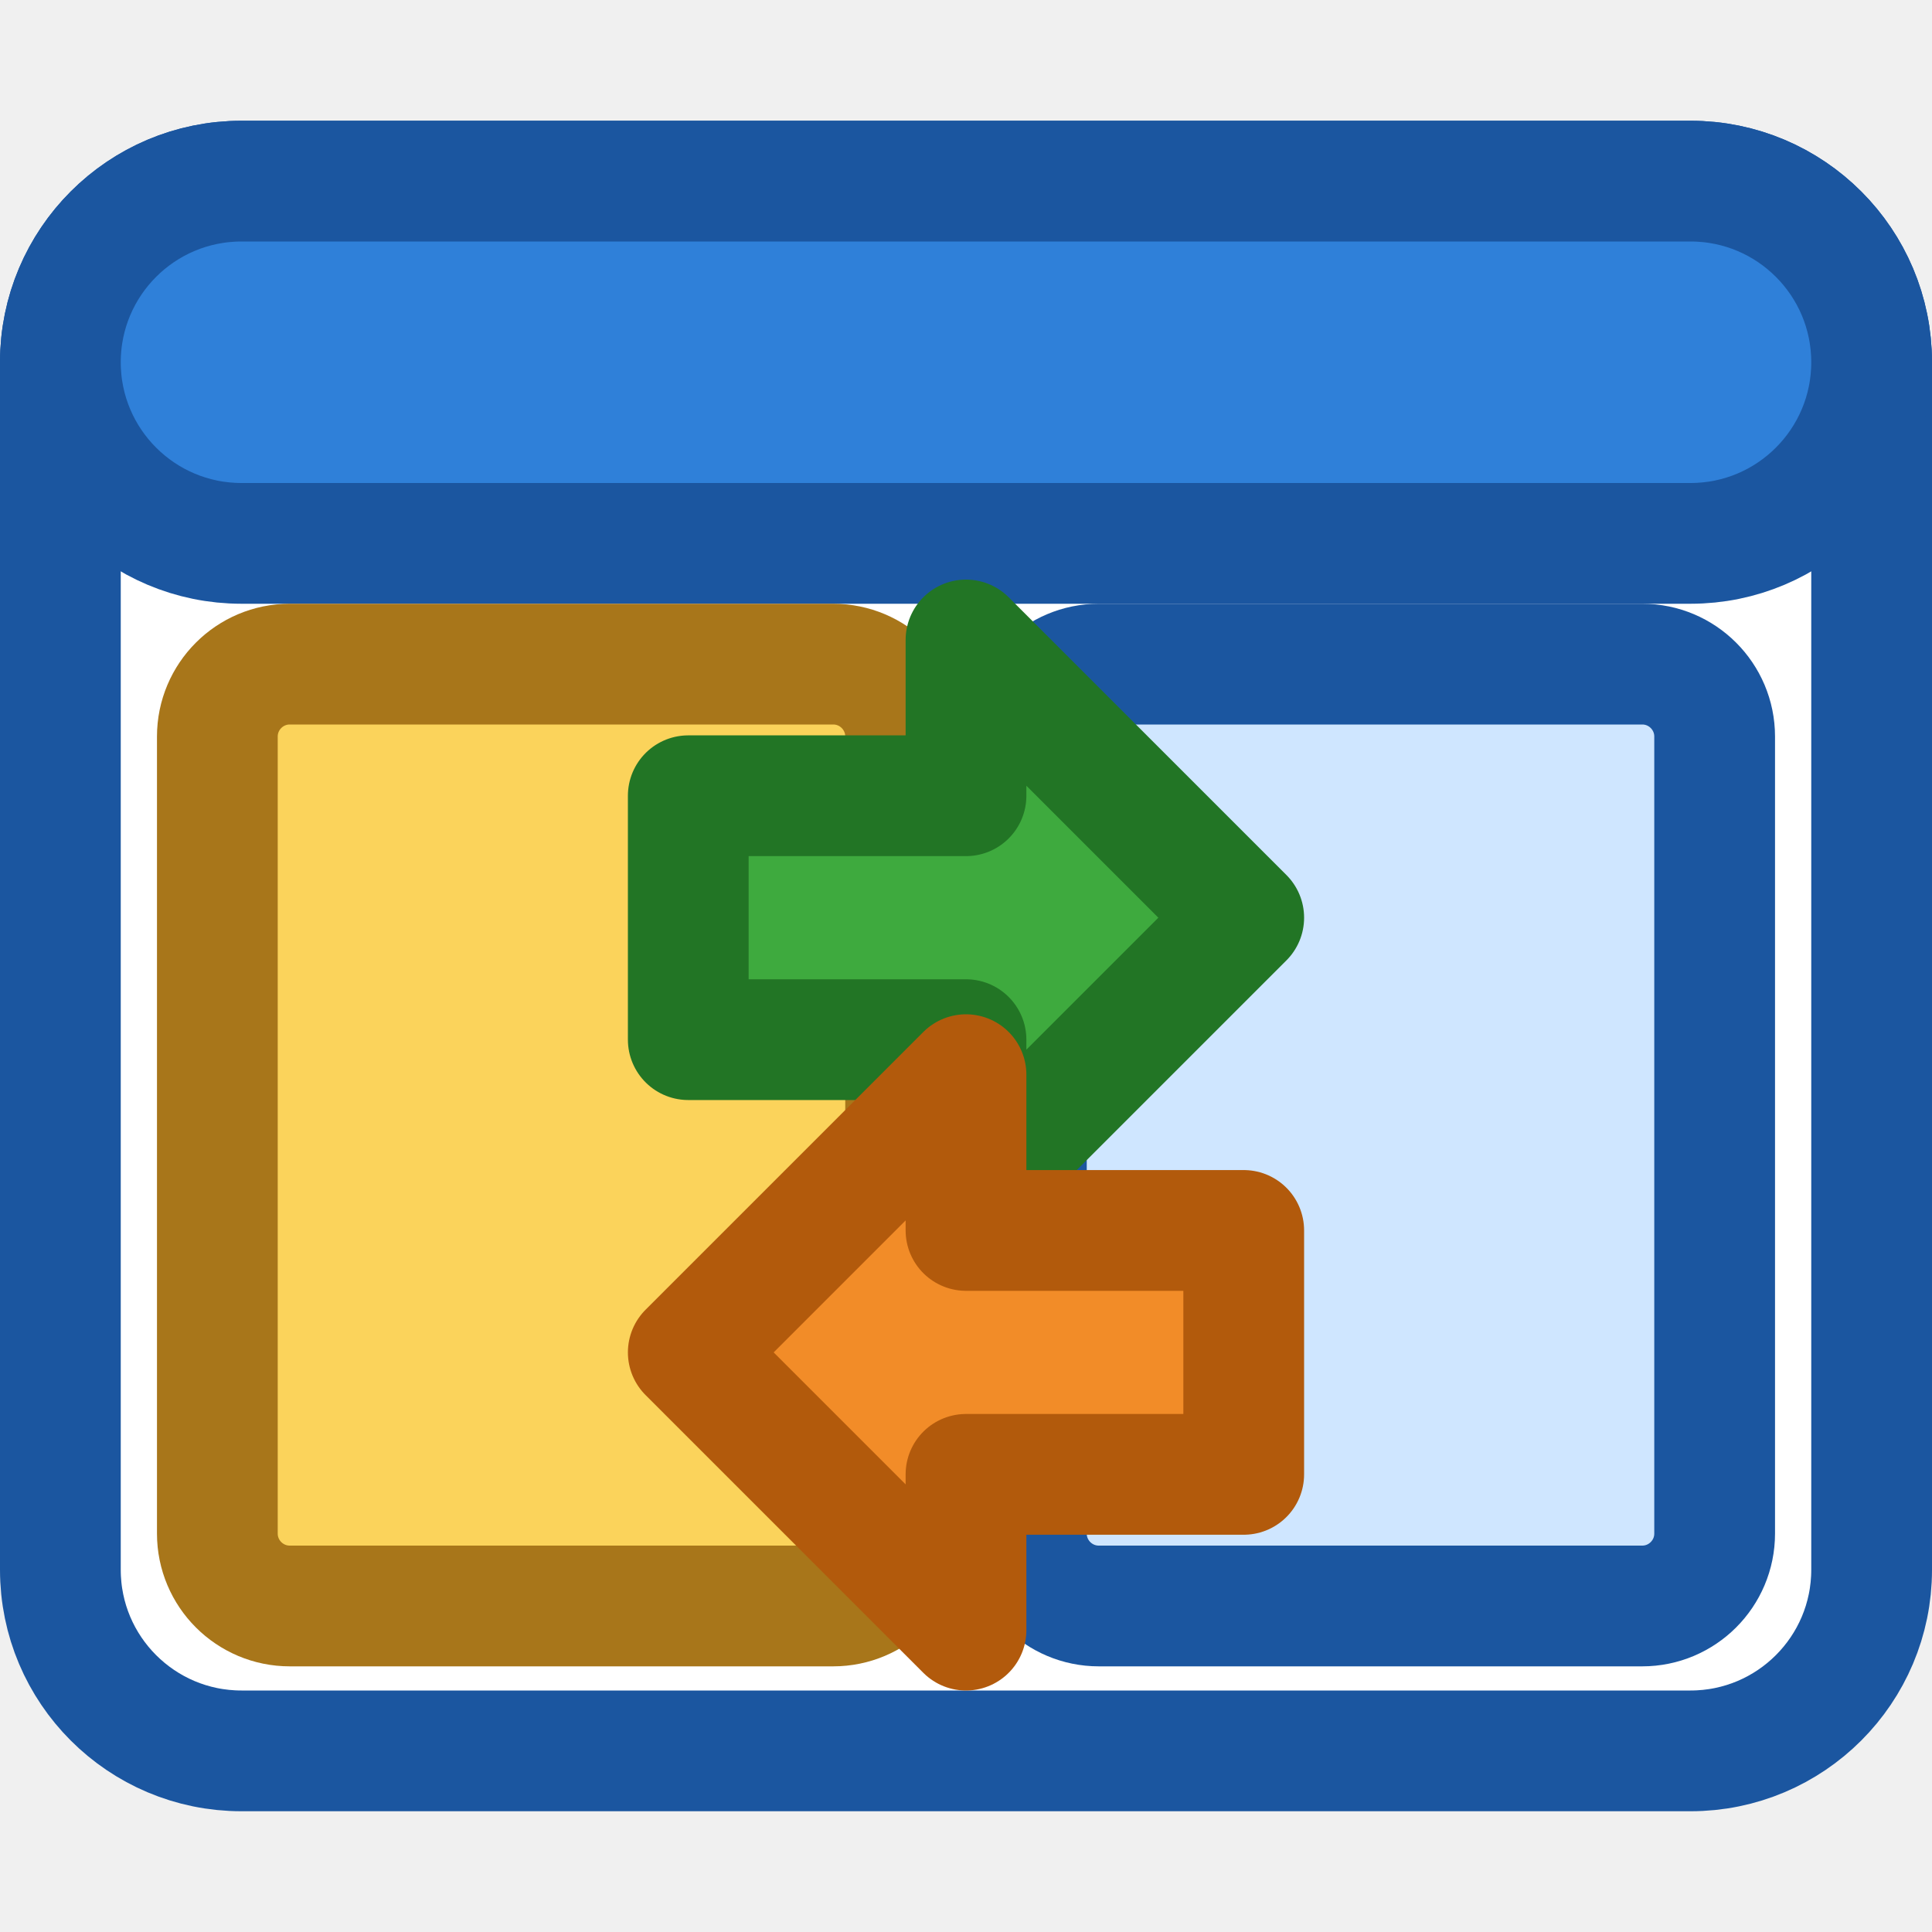
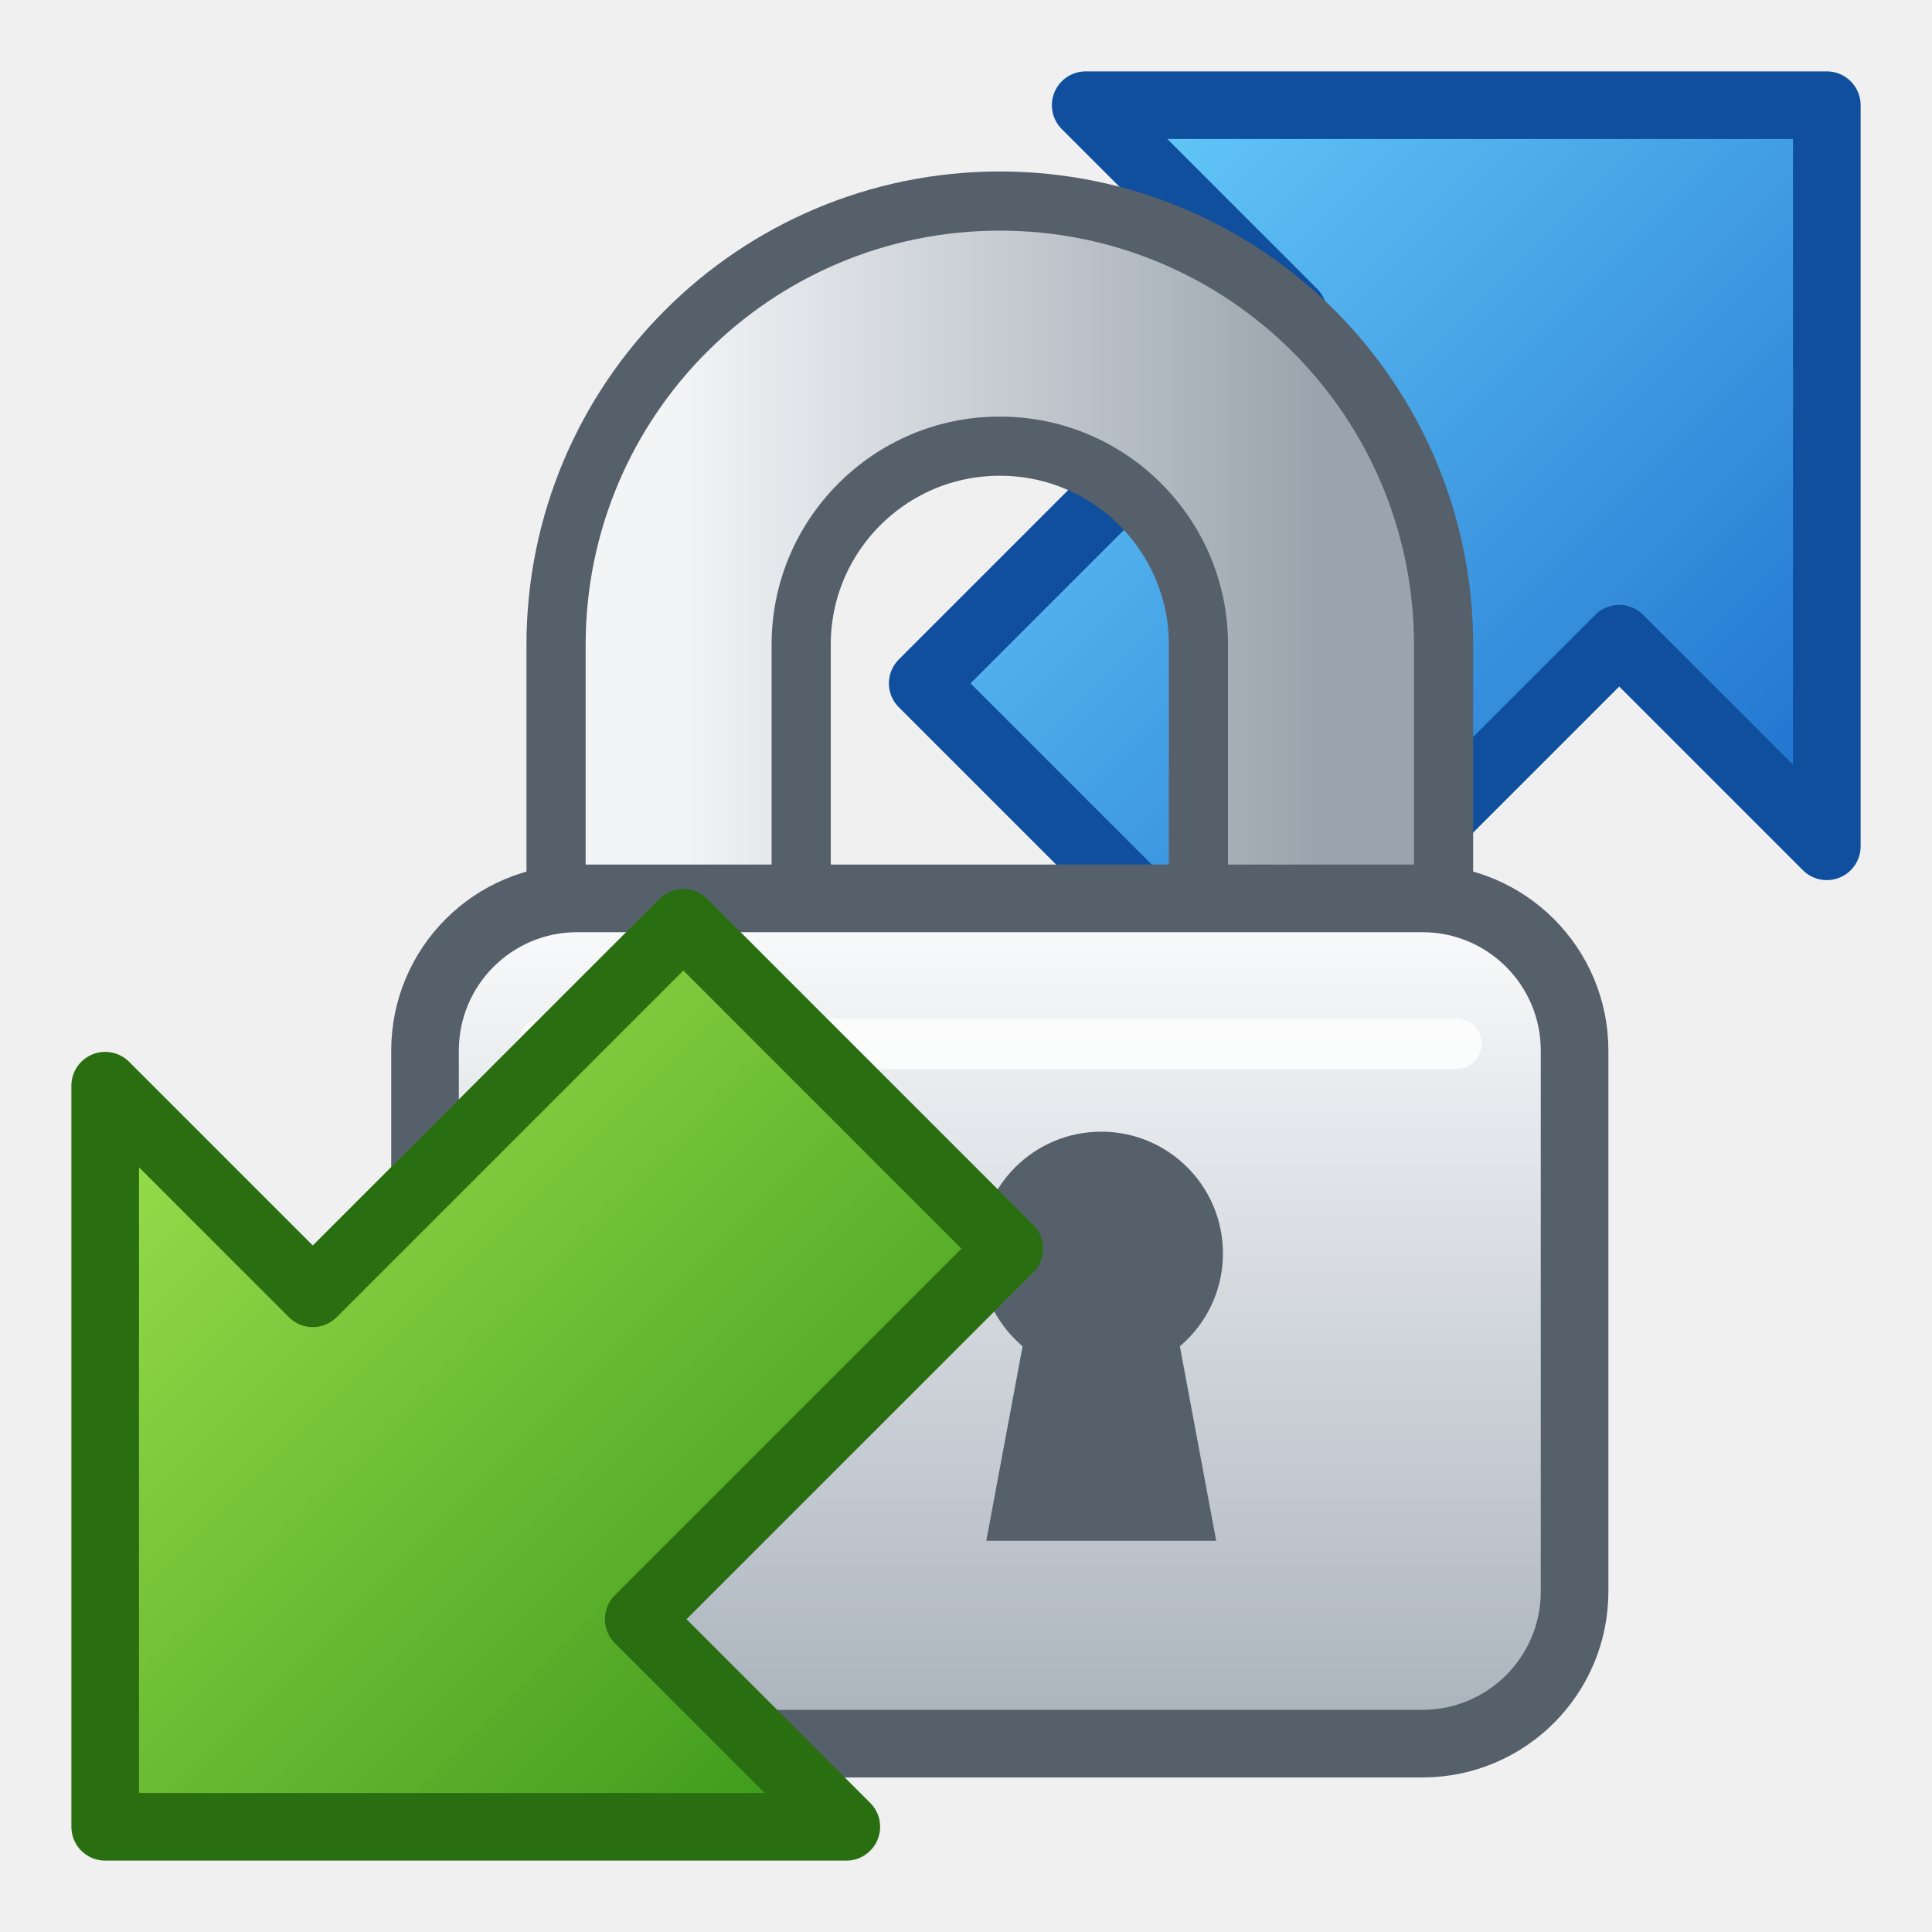
- <svg xmlns="http://www.w3.org/2000/svg" width="16" height="16" viewBox="0 0 16 16">
-   <rect x="0.5" y="1.5" width="15" height="13" fill="#ffffff" rx="1.5" stroke="#1b56a0" stroke-width="1" />
-   <rect x="0.5" y="1.5" width="15" height="3" fill="#2f80d9" rx="1.5" stroke="#1b56a0" stroke-width="1" />
-   <rect x="1.8" y="5.5" width="5.7" height="7.8" fill="#fbd35b" rx="0.6" stroke="#a8761a" stroke-width="1" />
-   <rect x="8.5" y="5.5" width="5.7" height="7.8" fill="#cfe6ff" rx="0.6" stroke="#1b56a0" stroke-width="1" />
-   <polygon points="10.30,7.60 8.00,9.90 8.00,8.61 5.70,8.61 5.70,6.59 8.00,6.59 8.00,5.30" fill="#3eaa3e" stroke="#227525" stroke-width="1" stroke-linejoin="round" />
-   <polygon points="5.70,11.20 8.00,8.90 8.00,10.19 10.30,10.19 10.30,12.21 8.00,12.21 8.00,13.50" fill="#f28c28" stroke="#b25a0c" stroke-width="1" stroke-linejoin="round" />
+ <svg xmlns="http://www.w3.org/2000/svg" width="64" height="64" viewBox="0 0 64 64">
+   <defs>
+     <linearGradient id="upload" x1="0" y1="0" x2="1" y2="1">
+       <stop offset="0" stop-color="#6fd6ff" />
+       <stop offset="1" stop-color="#1565c8" />
+     </linearGradient>
+     <linearGradient id="download" x1="0" y1="0" x2="1" y2="1">
+       <stop offset="0" stop-color="#a6e852" />
+       <stop offset="1" stop-color="#2f8f14" />
+     </linearGradient>
+     <linearGradient id="body" x1="0" y1="0" x2="0" y2="1">
+       <stop offset="0" stop-color="#fbfcfd" />
+       <stop offset="1" stop-color="#a9b2bc" />
+     </linearGradient>
+     <linearGradient id="shackle" x1="0" y1="0" x2="1" y2="0">
+       <stop offset="0" stop-color="#f2f4f6" />
+       <stop offset="1" stop-color="#9aa4ae" />
+     </linearGradient>
+   </defs>
+   <g transform="translate(32,32) scale(1.12) translate(-32,-32)">
+     <polygon points="57.46,6.54 57.46,28.46 51.32,22.32 40.36,33.28 30.72,23.64 41.68,12.68 35.54,6.54" fill="url(#upload)" stroke="#0f4f9e" stroke-width="2" stroke-linejoin="round" />
+     <path d="M23.5,32 V22.5 a9.5,9.5 0 0 1 19,0 V32" fill="none" stroke="#56606b" stroke-width="9" stroke-linejoin="round" stroke-linecap="round" />
+     <path d="M23.5,32 V22.5 a9.5,9.5 0 0 1 19,0 V32" fill="none" stroke="url(#shackle)" stroke-width="5.5" stroke-linejoin="round" stroke-linecap="round" />
+     <rect x="16" y="30" width="34" height="25" fill="url(#body)" rx="4.5" stroke="#56606b" stroke-width="2" />
+     <path d="M19.5,34.3 h27" fill="none" stroke="#ffffffcc" stroke-width="1.5" stroke-linejoin="round" stroke-linecap="round" />
+     <circle cx="36" cy="40.5" r="3.6" fill="#56606b" />
+     <path d="M34,41.5 h4 l1.4,7.5 h-6.8 z" fill="#56606b" />
+     <polygon points="6.54,57.46 6.54,35.54 12.68,41.68 23.64,30.72 33.28,40.36 22.32,51.32 28.46,57.46" fill="url(#download)" stroke="#2a6e12" stroke-width="2" stroke-linejoin="round" />
+   </g>
</svg>
